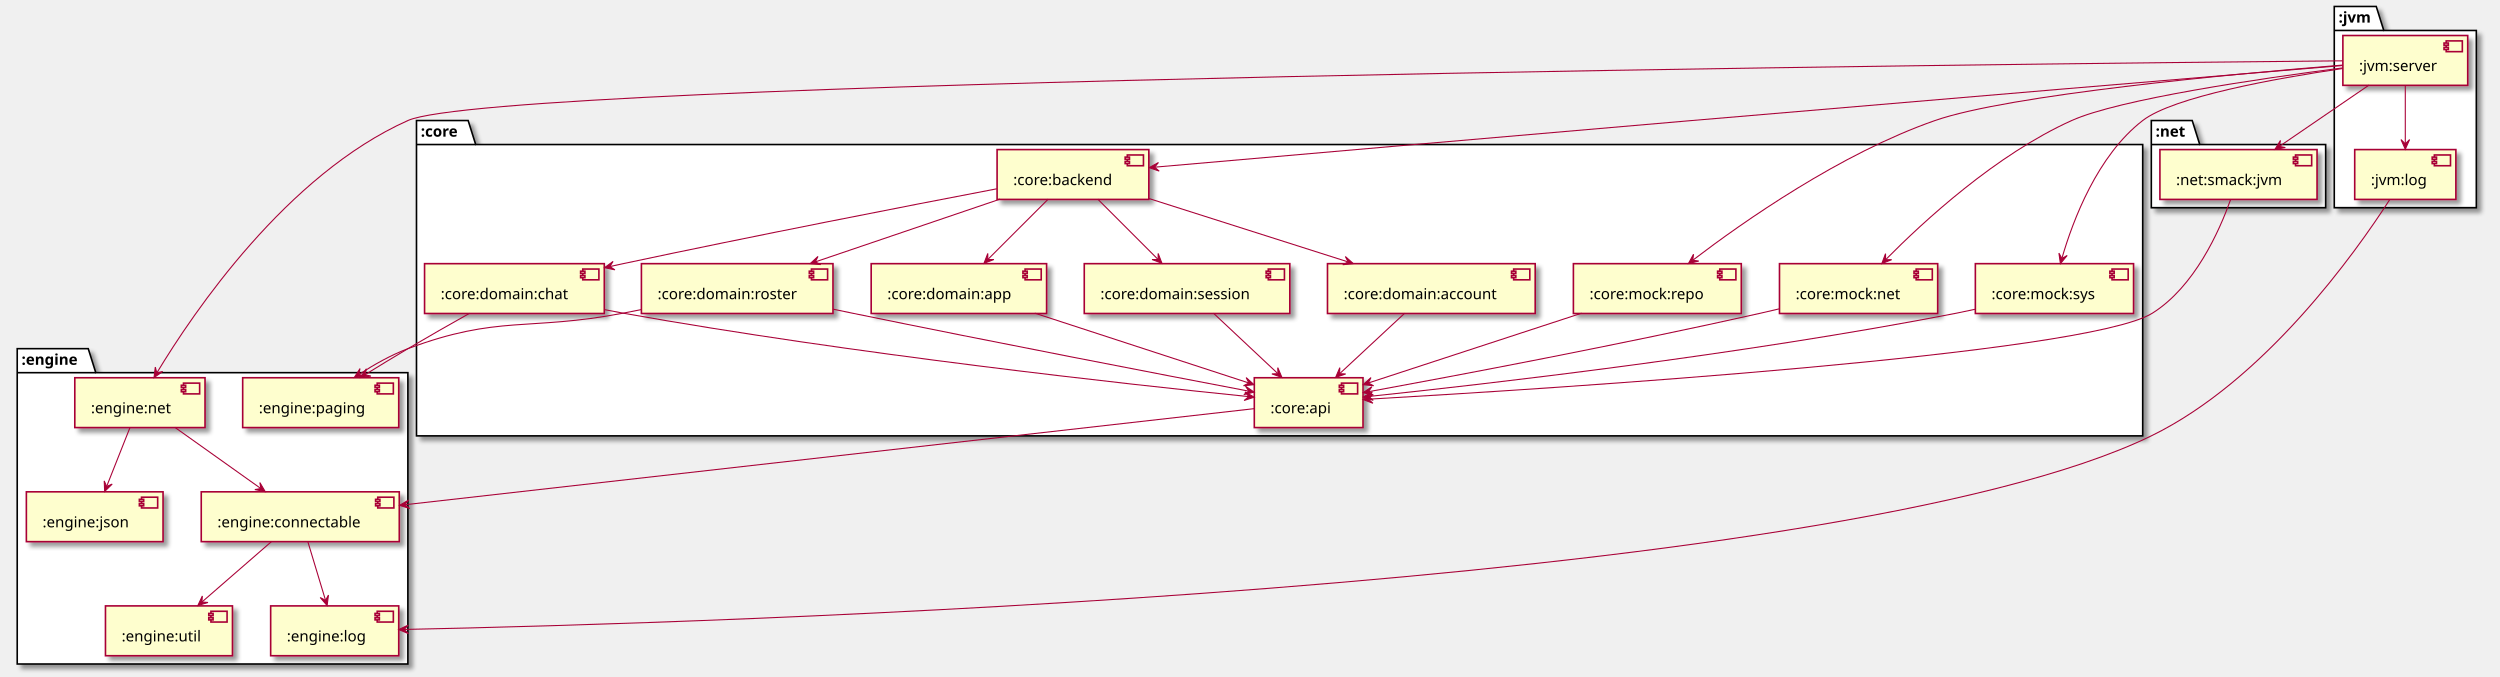
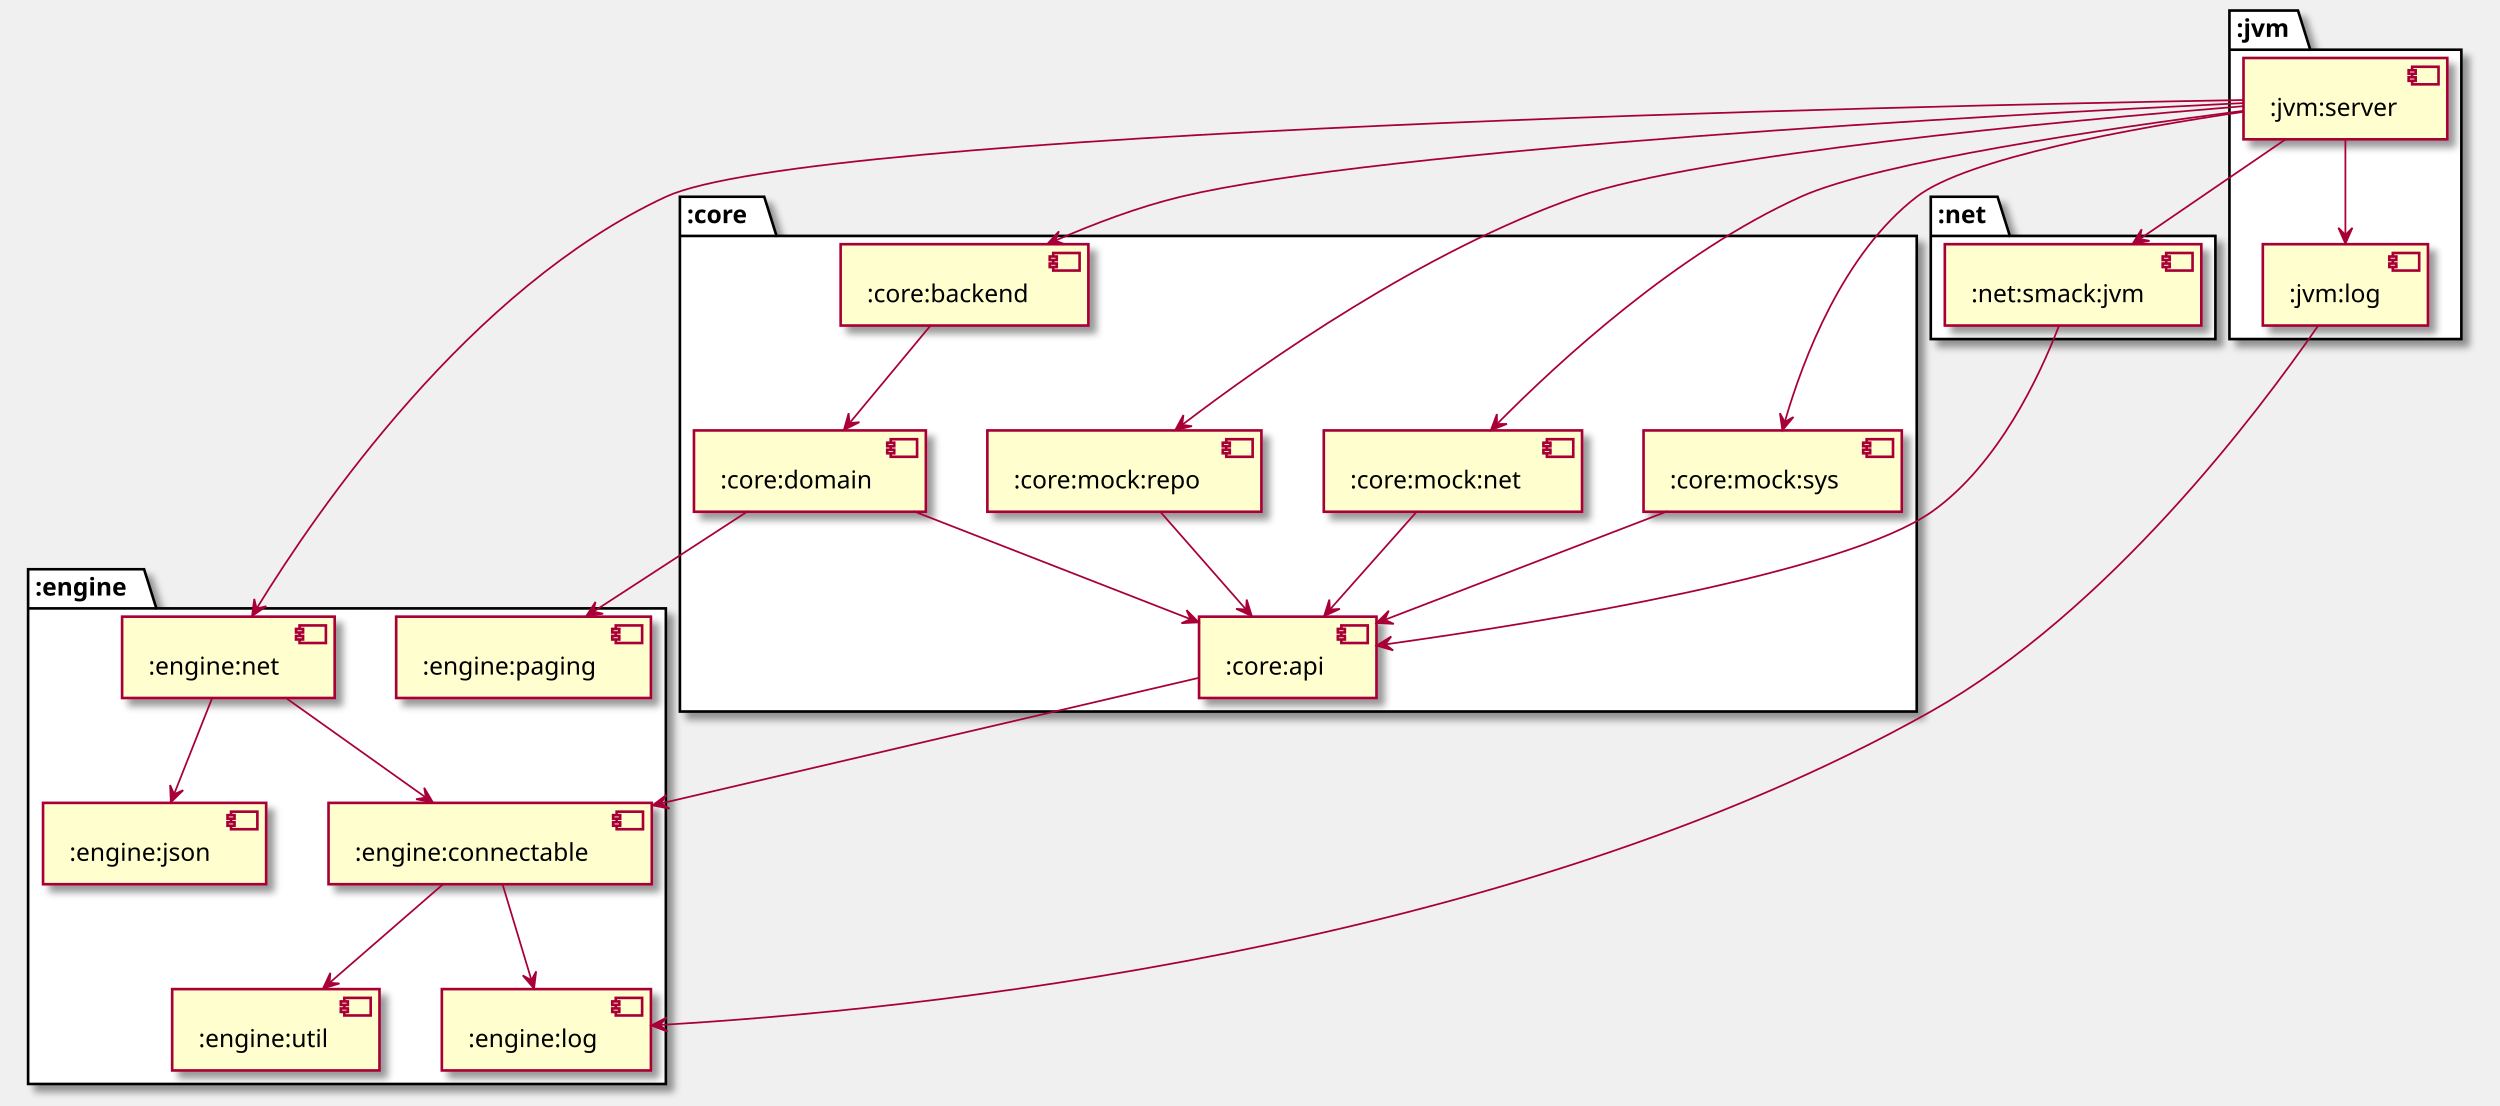
- <svg xmlns="http://www.w3.org/2000/svg" contentScriptType="application/ecmascript" contentStyleType="text/css" height="629px" preserveAspectRatio="none" style="width:2323px;height:629px;" version="1.1" viewBox="0 0 2323 629" width="2323px" zoomAndPan="magnify">
+ <svg xmlns="http://www.w3.org/2000/svg" contentScriptType="application/ecmascript" contentStyleType="text/css" height="629px" preserveAspectRatio="none" style="width:1423px;height:629px;" version="1.1" viewBox="0 0 1423 629" width="1423px" zoomAndPan="magnify">
  <defs>
-     <filter height="300%" id="f164h0m2wcrbel" width="300%" x="-1" y="-1">
+     <filter height="300%" id="fu4vbvz1kffcz" width="300%" x="-1" y="-1">
      <feGaussianBlur result="blurOut" stdDeviation="2.0" />
      <feColorMatrix in="blurOut" result="blurOut2" type="matrix" values="0 0 0 0 0 0 0 0 0 0 0 0 0 0 0 0 0 0 .4 0" />
      <feOffset dx="4.0" dy="4.0" in="blurOut2" result="blurOut3" />
      <feBlend in="SourceGraphic" in2="blurOut3" mode="normal" />
    </filter>
  </defs>
  <g>
-     <polygon fill="#FFFFFF" filter="url(#f164h0m2wcrbel)" points="387,112,435,112,442,134.297,1991,134.297,1991,405,387,405,387,112" style="stroke: #000000; stroke-width: 1.5;" />
+     <polygon fill="#FFFFFF" filter="url(#fu4vbvz1kffcz)" points="387,112,435,112,442,134.297,1091,134.297,1091,405,387,405,387,112" style="stroke: #000000; stroke-width: 1.5;" />
    <line style="stroke: #000000; stroke-width: 1.5;" x1="387" x2="442" y1="134.297" y2="134.297" />
    <text fill="#000000" font-family="sans-serif" font-size="14" font-weight="bold" lengthAdjust="spacingAndGlyphs" textLength="42" x="391" y="126.995">:core</text>
-     <polygon fill="#FFFFFF" filter="url(#f164h0m2wcrbel)" points="1999,112,2037,112,2044,134.297,2161,134.297,2161,193,1999,193,1999,112" style="stroke: #000000; stroke-width: 1.5;" />
-     <line style="stroke: #000000; stroke-width: 1.5;" x1="1999" x2="2044" y1="134.297" y2="134.297" />
-     <text fill="#000000" font-family="sans-serif" font-size="14" font-weight="bold" lengthAdjust="spacingAndGlyphs" textLength="32" x="2003" y="126.995">:net</text>
-     <polygon fill="#FFFFFF" filter="url(#f164h0m2wcrbel)" points="16,324,82,324,89,346.297,379,346.297,379,617,16,617,16,324" style="stroke: #000000; stroke-width: 1.5;" />
+     <polygon fill="#FFFFFF" filter="url(#fu4vbvz1kffcz)" points="1099,112,1137,112,1144,134.297,1261,134.297,1261,193,1099,193,1099,112" style="stroke: #000000; stroke-width: 1.5;" />
+     <line style="stroke: #000000; stroke-width: 1.5;" x1="1099" x2="1144" y1="134.297" y2="134.297" />
+     <text fill="#000000" font-family="sans-serif" font-size="14" font-weight="bold" lengthAdjust="spacingAndGlyphs" textLength="32" x="1103" y="126.995">:net</text>
+     <polygon fill="#FFFFFF" filter="url(#fu4vbvz1kffcz)" points="16,324,82,324,89,346.297,379,346.297,379,617,16,617,16,324" style="stroke: #000000; stroke-width: 1.5;" />
    <line style="stroke: #000000; stroke-width: 1.5;" x1="16" x2="89" y1="346.297" y2="346.297" />
    <text fill="#000000" font-family="sans-serif" font-size="14" font-weight="bold" lengthAdjust="spacingAndGlyphs" textLength="60" x="20" y="338.995">:engine</text>
-     <polygon fill="#FFFFFF" filter="url(#f164h0m2wcrbel)" points="2169,6,2208,6,2215,28.297,2301,28.297,2301,193,2169,193,2169,6" style="stroke: #000000; stroke-width: 1.5;" />
-     <line style="stroke: #000000; stroke-width: 1.5;" x1="2169" x2="2215" y1="28.297" y2="28.297" />
-     <text fill="#000000" font-family="sans-serif" font-size="14" font-weight="bold" lengthAdjust="spacingAndGlyphs" textLength="33" x="2173" y="20.995">:jvm</text>
-     <rect fill="#FEFECE" filter="url(#f164h0m2wcrbel)" height="46.297" style="stroke: #A80036; stroke-width: 1.5;" width="156" x="1462" y="245" />
-     <rect fill="#FEFECE" height="10" style="stroke: #A80036; stroke-width: 1.5;" width="15" x="1598" y="250" />
-     <rect fill="#FEFECE" height="2" style="stroke: #A80036; stroke-width: 1.5;" width="4" x="1596" y="252" />
-     <rect fill="#FEFECE" height="2" style="stroke: #A80036; stroke-width: 1.5;" width="4" x="1596" y="256" />
-     <text fill="#000000" font-family="sans-serif" font-size="14" lengthAdjust="spacingAndGlyphs" textLength="116" x="1477" y="277.995">:core:mock:repo</text>
-     <rect fill="#FEFECE" filter="url(#f164h0m2wcrbel)" height="46.297" style="stroke: #A80036; stroke-width: 1.5;" width="147" x="1653.5" y="245" />
-     <rect fill="#FEFECE" height="10" style="stroke: #A80036; stroke-width: 1.5;" width="15" x="1780.5" y="250" />
-     <rect fill="#FEFECE" height="2" style="stroke: #A80036; stroke-width: 1.5;" width="4" x="1778.5" y="252" />
-     <rect fill="#FEFECE" height="2" style="stroke: #A80036; stroke-width: 1.5;" width="4" x="1778.5" y="256" />
-     <text fill="#000000" font-family="sans-serif" font-size="14" lengthAdjust="spacingAndGlyphs" textLength="107" x="1668.5" y="277.995">:core:mock:net</text>
-     <rect fill="#FEFECE" filter="url(#f164h0m2wcrbel)" height="46.297" style="stroke: #A80036; stroke-width: 1.5;" width="147" x="1835.5" y="245" />
-     <rect fill="#FEFECE" height="10" style="stroke: #A80036; stroke-width: 1.5;" width="15" x="1962.5" y="250" />
-     <rect fill="#FEFECE" height="2" style="stroke: #A80036; stroke-width: 1.5;" width="4" x="1960.5" y="252" />
-     <rect fill="#FEFECE" height="2" style="stroke: #A80036; stroke-width: 1.5;" width="4" x="1960.5" y="256" />
-     <text fill="#000000" font-family="sans-serif" font-size="14" lengthAdjust="spacingAndGlyphs" textLength="107" x="1850.5" y="277.995">:core:mock:sys</text>
-     <rect fill="#FEFECE" filter="url(#f164h0m2wcrbel)" height="46.297" style="stroke: #A80036; stroke-width: 1.5;" width="141" x="926.5" y="139" />
-     <rect fill="#FEFECE" height="10" style="stroke: #A80036; stroke-width: 1.5;" width="15" x="1047.5" y="144" />
-     <rect fill="#FEFECE" height="2" style="stroke: #A80036; stroke-width: 1.5;" width="4" x="1045.5" y="146" />
-     <rect fill="#FEFECE" height="2" style="stroke: #A80036; stroke-width: 1.5;" width="4" x="1045.5" y="150" />
-     <text fill="#000000" font-family="sans-serif" font-size="14" lengthAdjust="spacingAndGlyphs" textLength="101" x="941.5" y="171.995">:core:backend</text>
-     <rect fill="#FEFECE" filter="url(#f164h0m2wcrbel)" height="46.297" style="stroke: #A80036; stroke-width: 1.5;" width="101" x="1165.5" y="351" />
-     <rect fill="#FEFECE" height="10" style="stroke: #A80036; stroke-width: 1.5;" width="15" x="1246.5" y="356" />
-     <rect fill="#FEFECE" height="2" style="stroke: #A80036; stroke-width: 1.5;" width="4" x="1244.5" y="358" />
-     <rect fill="#FEFECE" height="2" style="stroke: #A80036; stroke-width: 1.5;" width="4" x="1244.5" y="362" />
-     <text fill="#000000" font-family="sans-serif" font-size="14" lengthAdjust="spacingAndGlyphs" textLength="61" x="1180.5" y="383.995">:core:api</text>
-     <rect fill="#FEFECE" filter="url(#f164h0m2wcrbel)" height="46.297" style="stroke: #A80036; stroke-width: 1.5;" width="163" x="809.5" y="245" />
-     <rect fill="#FEFECE" height="10" style="stroke: #A80036; stroke-width: 1.5;" width="15" x="952.5" y="250" />
-     <rect fill="#FEFECE" height="2" style="stroke: #A80036; stroke-width: 1.5;" width="4" x="950.5" y="252" />
-     <rect fill="#FEFECE" height="2" style="stroke: #A80036; stroke-width: 1.5;" width="4" x="950.5" y="256" />
-     <text fill="#000000" font-family="sans-serif" font-size="14" lengthAdjust="spacingAndGlyphs" textLength="123" x="824.5" y="277.995">:core:domain:app</text>
-     <rect fill="#FEFECE" filter="url(#f164h0m2wcrbel)" height="46.297" style="stroke: #A80036; stroke-width: 1.5;" width="191" x="1007.5" y="245" />
-     <rect fill="#FEFECE" height="10" style="stroke: #A80036; stroke-width: 1.5;" width="15" x="1178.5" y="250" />
-     <rect fill="#FEFECE" height="2" style="stroke: #A80036; stroke-width: 1.5;" width="4" x="1176.5" y="252" />
-     <rect fill="#FEFECE" height="2" style="stroke: #A80036; stroke-width: 1.5;" width="4" x="1176.5" y="256" />
-     <text fill="#000000" font-family="sans-serif" font-size="14" lengthAdjust="spacingAndGlyphs" textLength="151" x="1022.5" y="277.995">:core:domain:session</text>
-     <rect fill="#FEFECE" filter="url(#f164h0m2wcrbel)" height="46.297" style="stroke: #A80036; stroke-width: 1.5;" width="193" x="1233.5" y="245" />
-     <rect fill="#FEFECE" height="10" style="stroke: #A80036; stroke-width: 1.5;" width="15" x="1406.5" y="250" />
-     <rect fill="#FEFECE" height="2" style="stroke: #A80036; stroke-width: 1.5;" width="4" x="1404.5" y="252" />
-     <rect fill="#FEFECE" height="2" style="stroke: #A80036; stroke-width: 1.5;" width="4" x="1404.5" y="256" />
-     <text fill="#000000" font-family="sans-serif" font-size="14" lengthAdjust="spacingAndGlyphs" textLength="153" x="1248.5" y="277.995">:core:domain:account</text>
-     <rect fill="#FEFECE" filter="url(#f164h0m2wcrbel)" height="46.297" style="stroke: #A80036; stroke-width: 1.5;" width="167" x="394.5" y="245" />
-     <rect fill="#FEFECE" height="10" style="stroke: #A80036; stroke-width: 1.5;" width="15" x="541.5" y="250" />
-     <rect fill="#FEFECE" height="2" style="stroke: #A80036; stroke-width: 1.5;" width="4" x="539.5" y="252" />
-     <rect fill="#FEFECE" height="2" style="stroke: #A80036; stroke-width: 1.5;" width="4" x="539.5" y="256" />
-     <text fill="#000000" font-family="sans-serif" font-size="14" lengthAdjust="spacingAndGlyphs" textLength="127" x="409.5" y="277.995">:core:domain:chat</text>
-     <rect fill="#FEFECE" filter="url(#f164h0m2wcrbel)" height="46.297" style="stroke: #A80036; stroke-width: 1.5;" width="178" x="596" y="245" />
-     <rect fill="#FEFECE" height="10" style="stroke: #A80036; stroke-width: 1.5;" width="15" x="754" y="250" />
-     <rect fill="#FEFECE" height="2" style="stroke: #A80036; stroke-width: 1.5;" width="4" x="752" y="252" />
-     <rect fill="#FEFECE" height="2" style="stroke: #A80036; stroke-width: 1.5;" width="4" x="752" y="256" />
-     <text fill="#000000" font-family="sans-serif" font-size="14" lengthAdjust="spacingAndGlyphs" textLength="138" x="611" y="277.995">:core:domain:roster</text>
-     <rect fill="#FEFECE" filter="url(#f164h0m2wcrbel)" height="46.297" style="stroke: #A80036; stroke-width: 1.5;" width="146" x="2007" y="139" />
-     <rect fill="#FEFECE" height="10" style="stroke: #A80036; stroke-width: 1.5;" width="15" x="2133" y="144" />
-     <rect fill="#FEFECE" height="2" style="stroke: #A80036; stroke-width: 1.5;" width="4" x="2131" y="146" />
-     <rect fill="#FEFECE" height="2" style="stroke: #A80036; stroke-width: 1.5;" width="4" x="2131" y="150" />
-     <text fill="#000000" font-family="sans-serif" font-size="14" lengthAdjust="spacingAndGlyphs" textLength="106" x="2022" y="171.995">:net:smack:jvm</text>
-     <rect fill="#FEFECE" filter="url(#f164h0m2wcrbel)" height="46.297" style="stroke: #A80036; stroke-width: 1.5;" width="121" x="69.5" y="351" />
+     <polygon fill="#FFFFFF" filter="url(#fu4vbvz1kffcz)" points="1269,6,1308,6,1315,28.297,1401,28.297,1401,193,1269,193,1269,6" style="stroke: #000000; stroke-width: 1.5;" />
+     <line style="stroke: #000000; stroke-width: 1.5;" x1="1269" x2="1315" y1="28.297" y2="28.297" />
+     <text fill="#000000" font-family="sans-serif" font-size="14" font-weight="bold" lengthAdjust="spacingAndGlyphs" textLength="33" x="1273" y="20.995">:jvm</text>
+     <rect fill="#FEFECE" filter="url(#fu4vbvz1kffcz)" height="46.297" style="stroke: #A80036; stroke-width: 1.5;" width="156" x="562" y="245" />
+     <rect fill="#FEFECE" height="10" style="stroke: #A80036; stroke-width: 1.5;" width="15" x="698" y="250" />
+     <rect fill="#FEFECE" height="2" style="stroke: #A80036; stroke-width: 1.5;" width="4" x="696" y="252" />
+     <rect fill="#FEFECE" height="2" style="stroke: #A80036; stroke-width: 1.5;" width="4" x="696" y="256" />
+     <text fill="#000000" font-family="sans-serif" font-size="14" lengthAdjust="spacingAndGlyphs" textLength="116" x="577" y="277.995">:core:mock:repo</text>
+     <rect fill="#FEFECE" filter="url(#fu4vbvz1kffcz)" height="46.297" style="stroke: #A80036; stroke-width: 1.5;" width="147" x="753.5" y="245" />
+     <rect fill="#FEFECE" height="10" style="stroke: #A80036; stroke-width: 1.5;" width="15" x="880.5" y="250" />
+     <rect fill="#FEFECE" height="2" style="stroke: #A80036; stroke-width: 1.5;" width="4" x="878.5" y="252" />
+     <rect fill="#FEFECE" height="2" style="stroke: #A80036; stroke-width: 1.5;" width="4" x="878.5" y="256" />
+     <text fill="#000000" font-family="sans-serif" font-size="14" lengthAdjust="spacingAndGlyphs" textLength="107" x="768.5" y="277.995">:core:mock:net</text>
+     <rect fill="#FEFECE" filter="url(#fu4vbvz1kffcz)" height="46.297" style="stroke: #A80036; stroke-width: 1.5;" width="147" x="935.5" y="245" />
+     <rect fill="#FEFECE" height="10" style="stroke: #A80036; stroke-width: 1.5;" width="15" x="1062.5" y="250" />
+     <rect fill="#FEFECE" height="2" style="stroke: #A80036; stroke-width: 1.5;" width="4" x="1060.5" y="252" />
+     <rect fill="#FEFECE" height="2" style="stroke: #A80036; stroke-width: 1.5;" width="4" x="1060.5" y="256" />
+     <text fill="#000000" font-family="sans-serif" font-size="14" lengthAdjust="spacingAndGlyphs" textLength="107" x="950.5" y="277.995">:core:mock:sys</text>
+     <rect fill="#FEFECE" filter="url(#fu4vbvz1kffcz)" height="46.297" style="stroke: #A80036; stroke-width: 1.5;" width="141" x="478.5" y="139" />
+     <rect fill="#FEFECE" height="10" style="stroke: #A80036; stroke-width: 1.5;" width="15" x="599.5" y="144" />
+     <rect fill="#FEFECE" height="2" style="stroke: #A80036; stroke-width: 1.5;" width="4" x="597.5" y="146" />
+     <rect fill="#FEFECE" height="2" style="stroke: #A80036; stroke-width: 1.5;" width="4" x="597.5" y="150" />
+     <text fill="#000000" font-family="sans-serif" font-size="14" lengthAdjust="spacingAndGlyphs" textLength="101" x="493.5" y="171.995">:core:backend</text>
+     <rect fill="#FEFECE" filter="url(#fu4vbvz1kffcz)" height="46.297" style="stroke: #A80036; stroke-width: 1.5;" width="101" x="682.5" y="351" />
+     <rect fill="#FEFECE" height="10" style="stroke: #A80036; stroke-width: 1.5;" width="15" x="763.5" y="356" />
+     <rect fill="#FEFECE" height="2" style="stroke: #A80036; stroke-width: 1.5;" width="4" x="761.5" y="358" />
+     <rect fill="#FEFECE" height="2" style="stroke: #A80036; stroke-width: 1.5;" width="4" x="761.5" y="362" />
+     <text fill="#000000" font-family="sans-serif" font-size="14" lengthAdjust="spacingAndGlyphs" textLength="61" x="697.5" y="383.995">:core:api</text>
+     <rect fill="#FEFECE" filter="url(#fu4vbvz1kffcz)" height="46.297" style="stroke: #A80036; stroke-width: 1.5;" width="132" x="395" y="245" />
+     <rect fill="#FEFECE" height="10" style="stroke: #A80036; stroke-width: 1.5;" width="15" x="507" y="250" />
+     <rect fill="#FEFECE" height="2" style="stroke: #A80036; stroke-width: 1.5;" width="4" x="505" y="252" />
+     <rect fill="#FEFECE" height="2" style="stroke: #A80036; stroke-width: 1.5;" width="4" x="505" y="256" />
+     <text fill="#000000" font-family="sans-serif" font-size="14" lengthAdjust="spacingAndGlyphs" textLength="92" x="410" y="277.995">:core:domain</text>
+     <rect fill="#FEFECE" filter="url(#fu4vbvz1kffcz)" height="46.297" style="stroke: #A80036; stroke-width: 1.5;" width="146" x="1107" y="139" />
+     <rect fill="#FEFECE" height="10" style="stroke: #A80036; stroke-width: 1.5;" width="15" x="1233" y="144" />
+     <rect fill="#FEFECE" height="2" style="stroke: #A80036; stroke-width: 1.5;" width="4" x="1231" y="146" />
+     <rect fill="#FEFECE" height="2" style="stroke: #A80036; stroke-width: 1.5;" width="4" x="1231" y="150" />
+     <text fill="#000000" font-family="sans-serif" font-size="14" lengthAdjust="spacingAndGlyphs" textLength="106" x="1122" y="171.995">:net:smack:jvm</text>
+     <rect fill="#FEFECE" filter="url(#fu4vbvz1kffcz)" height="46.297" style="stroke: #A80036; stroke-width: 1.5;" width="121" x="69.5" y="351" />
    <rect fill="#FEFECE" height="10" style="stroke: #A80036; stroke-width: 1.5;" width="15" x="170.5" y="356" />
    <rect fill="#FEFECE" height="2" style="stroke: #A80036; stroke-width: 1.5;" width="4" x="168.5" y="358" />
    <rect fill="#FEFECE" height="2" style="stroke: #A80036; stroke-width: 1.5;" width="4" x="168.5" y="362" />
    <text fill="#000000" font-family="sans-serif" font-size="14" lengthAdjust="spacingAndGlyphs" textLength="81" x="84.5" y="383.995">:engine:net</text>
-     <rect fill="#FEFECE" filter="url(#f164h0m2wcrbel)" height="46.297" style="stroke: #A80036; stroke-width: 1.5;" width="184" x="187" y="457" />
+     <rect fill="#FEFECE" filter="url(#fu4vbvz1kffcz)" height="46.297" style="stroke: #A80036; stroke-width: 1.5;" width="184" x="187" y="457" />
    <rect fill="#FEFECE" height="10" style="stroke: #A80036; stroke-width: 1.5;" width="15" x="351" y="462" />
    <rect fill="#FEFECE" height="2" style="stroke: #A80036; stroke-width: 1.5;" width="4" x="349" y="464" />
    <rect fill="#FEFECE" height="2" style="stroke: #A80036; stroke-width: 1.5;" width="4" x="349" y="468" />
    <text fill="#000000" font-family="sans-serif" font-size="14" lengthAdjust="spacingAndGlyphs" textLength="144" x="202" y="489.995">:engine:connectable</text>
-     <rect fill="#FEFECE" filter="url(#f164h0m2wcrbel)" height="46.297" style="stroke: #A80036; stroke-width: 1.5;" width="118" x="98" y="563" />
+     <rect fill="#FEFECE" filter="url(#fu4vbvz1kffcz)" height="46.297" style="stroke: #A80036; stroke-width: 1.5;" width="118" x="98" y="563" />
    <rect fill="#FEFECE" height="10" style="stroke: #A80036; stroke-width: 1.5;" width="15" x="196" y="568" />
    <rect fill="#FEFECE" height="2" style="stroke: #A80036; stroke-width: 1.5;" width="4" x="194" y="570" />
    <rect fill="#FEFECE" height="2" style="stroke: #A80036; stroke-width: 1.5;" width="4" x="194" y="574" />
    <text fill="#000000" font-family="sans-serif" font-size="14" lengthAdjust="spacingAndGlyphs" textLength="78" x="113" y="595.995">:engine:util</text>
-     <rect fill="#FEFECE" filter="url(#f164h0m2wcrbel)" height="46.297" style="stroke: #A80036; stroke-width: 1.5;" width="119" x="251.5" y="563" />
+     <rect fill="#FEFECE" filter="url(#fu4vbvz1kffcz)" height="46.297" style="stroke: #A80036; stroke-width: 1.5;" width="119" x="251.5" y="563" />
    <rect fill="#FEFECE" height="10" style="stroke: #A80036; stroke-width: 1.5;" width="15" x="350.5" y="568" />
    <rect fill="#FEFECE" height="2" style="stroke: #A80036; stroke-width: 1.5;" width="4" x="348.5" y="570" />
    <rect fill="#FEFECE" height="2" style="stroke: #A80036; stroke-width: 1.5;" width="4" x="348.5" y="574" />
    <text fill="#000000" font-family="sans-serif" font-size="14" lengthAdjust="spacingAndGlyphs" textLength="79" x="266.5" y="595.995">:engine:log</text>
-     <rect fill="#FEFECE" filter="url(#f164h0m2wcrbel)" height="46.297" style="stroke: #A80036; stroke-width: 1.5;" width="145" x="225.5" y="351" />
+     <rect fill="#FEFECE" filter="url(#fu4vbvz1kffcz)" height="46.297" style="stroke: #A80036; stroke-width: 1.5;" width="145" x="225.5" y="351" />
    <rect fill="#FEFECE" height="10" style="stroke: #A80036; stroke-width: 1.5;" width="15" x="350.5" y="356" />
    <rect fill="#FEFECE" height="2" style="stroke: #A80036; stroke-width: 1.5;" width="4" x="348.5" y="358" />
    <rect fill="#FEFECE" height="2" style="stroke: #A80036; stroke-width: 1.5;" width="4" x="348.5" y="362" />
    <text fill="#000000" font-family="sans-serif" font-size="14" lengthAdjust="spacingAndGlyphs" textLength="105" x="240.5" y="383.995">:engine:paging</text>
-     <rect fill="#FEFECE" filter="url(#f164h0m2wcrbel)" height="46.297" style="stroke: #A80036; stroke-width: 1.5;" width="127" x="24.5" y="457" />
+     <rect fill="#FEFECE" filter="url(#fu4vbvz1kffcz)" height="46.297" style="stroke: #A80036; stroke-width: 1.5;" width="127" x="24.5" y="457" />
    <rect fill="#FEFECE" height="10" style="stroke: #A80036; stroke-width: 1.5;" width="15" x="131.5" y="462" />
    <rect fill="#FEFECE" height="2" style="stroke: #A80036; stroke-width: 1.5;" width="4" x="129.5" y="464" />
    <rect fill="#FEFECE" height="2" style="stroke: #A80036; stroke-width: 1.5;" width="4" x="129.5" y="468" />
    <text fill="#000000" font-family="sans-serif" font-size="14" lengthAdjust="spacingAndGlyphs" textLength="87" x="39.5" y="489.995">:engine:json</text>
-     <rect fill="#FEFECE" filter="url(#f164h0m2wcrbel)" height="46.297" style="stroke: #A80036; stroke-width: 1.5;" width="94" x="2188" y="139" />
-     <rect fill="#FEFECE" height="10" style="stroke: #A80036; stroke-width: 1.5;" width="15" x="2262" y="144" />
-     <rect fill="#FEFECE" height="2" style="stroke: #A80036; stroke-width: 1.5;" width="4" x="2260" y="146" />
-     <rect fill="#FEFECE" height="2" style="stroke: #A80036; stroke-width: 1.5;" width="4" x="2260" y="150" />
-     <text fill="#000000" font-family="sans-serif" font-size="14" lengthAdjust="spacingAndGlyphs" textLength="54" x="2203" y="171.995">:jvm:log</text>
-     <rect fill="#FEFECE" filter="url(#f164h0m2wcrbel)" height="46.297" style="stroke: #A80036; stroke-width: 1.5;" width="116" x="2177" y="33" />
-     <rect fill="#FEFECE" height="10" style="stroke: #A80036; stroke-width: 1.5;" width="15" x="2273" y="38" />
-     <rect fill="#FEFECE" height="2" style="stroke: #A80036; stroke-width: 1.5;" width="4" x="2271" y="40" />
-     <rect fill="#FEFECE" height="2" style="stroke: #A80036; stroke-width: 1.5;" width="4" x="2271" y="44" />
-     <text fill="#000000" font-family="sans-serif" font-size="14" lengthAdjust="spacingAndGlyphs" textLength="76" x="2192" y="65.995">:jvm:server</text>
-     <path d="M1469.697,291 C1410.259,310.446 1326.265,337.926 1271.474,355.851 " fill="none" id=":core:mock:repo-&gt;:core:api" style="stroke: #A80036; stroke-width: 1.0;" />
-     <polygon fill="#A80036" points="1266.594,357.447,1276.392,358.451,1271.347,355.893,1273.905,350.847,1266.594,357.447" style="stroke: #A80036; stroke-width: 1.0;" />
-     <path d="M1653.078,287.029 C1647.308,288.408 1641.564,289.748 1636,291 C1506.151,320.219 1352.459,349.171 1271.813,363.934 " fill="none" id=":core:mock:net-&gt;:core:api" style="stroke: #A80036; stroke-width: 1.0;" />
-     <polygon fill="#A80036" points="1266.607,364.886,1276.18,367.202,1271.526,363.987,1274.741,359.332,1266.607,364.886" style="stroke: #A80036; stroke-width: 1.0;" />
-     <path d="M1835.154,287.391 C1829.367,288.688 1823.598,289.91 1818,291 C1618.452,329.85 1378.236,357.24 1271.629,368.41 " fill="none" id=":core:mock:sys-&gt;:core:api" style="stroke: #A80036; stroke-width: 1.0;" />
-     <polygon fill="#A80036" points="1266.654,368.93,1276.021,371.973,1271.627,368.411,1275.19,364.017,1266.654,368.93" style="stroke: #A80036; stroke-width: 1.0;" />
-     <path d="M2072.772,185.207 C2062.101,215.202 2039.059,266.48 2000,291 C1938.54,329.582 1440.882,361.2 1271.902,370.915 " fill="none" id=":net:smack:jvm-&gt;:core:api" style="stroke: #A80036; stroke-width: 1.0;" />
-     <polygon fill="#A80036" points="1266.514,371.224,1275.728,374.702,1271.506,370.938,1275.27,366.715,1266.514,371.224" style="stroke: #A80036; stroke-width: 1.0;" />
-     <path d="M974,185 C957.583,201.417 935.441,223.559 918.156,240.844 " fill="none" id=":core:backend-&gt;:core:domain:app" style="stroke: #A80036; stroke-width: 1.0;" />
-     <polygon fill="#A80036" points="914.322,244.678,923.514,241.143,917.857,241.143,917.857,235.486,914.322,244.678" style="stroke: #A80036; stroke-width: 1.0;" />
-     <path d="M1020,185 C1036.417,201.417 1058.559,223.559 1075.844,240.844 " fill="none" id=":core:backend-&gt;:core:domain:session" style="stroke: #A80036; stroke-width: 1.0;" />
-     <polygon fill="#A80036" points="1079.678,244.678,1076.143,235.486,1076.143,241.143,1070.486,241.143,1079.678,244.678" style="stroke: #A80036; stroke-width: 1.0;" />
-     <path d="M1067.621,184.48 C1121.828,201.735 1196.602,225.537 1252.463,243.319 " fill="none" id=":core:backend-&gt;:core:domain:account" style="stroke: #A80036; stroke-width: 1.0;" />
-     <polygon fill="#A80036" points="1257.468,244.912,1250.105,238.37,1252.704,243.395,1247.679,245.993,1257.468,244.912" style="stroke: #A80036; stroke-width: 1.0;" />
-     <path d="M926.246,175.425 C843.018,191.362 700.748,219.055 579,245 C574.955,245.862 570.821,246.755 566.647,247.666 " fill="none" id=":core:backend-&gt;:core:domain:chat" style="stroke: #A80036; stroke-width: 1.0;" />
-     <polygon fill="#A80036" points="561.732,248.743,571.38,250.724,566.617,247.673,569.668,242.909,561.732,248.743" style="stroke: #A80036; stroke-width: 1.0;" />
-     <path d="M929.301,185 C878.69,202.195 809.591,225.671 757.793,243.269 " fill="none" id=":core:backend-&gt;:core:domain:roster" style="stroke: #A80036; stroke-width: 1.0;" />
-     <polygon fill="#A80036" points="752.836,244.953,762.644,245.845,757.57,243.345,760.071,238.27,752.836,244.953" style="stroke: #A80036; stroke-width: 1.0;" />
+     <rect fill="#FEFECE" filter="url(#fu4vbvz1kffcz)" height="46.297" style="stroke: #A80036; stroke-width: 1.5;" width="94" x="1288" y="139" />
+     <rect fill="#FEFECE" height="10" style="stroke: #A80036; stroke-width: 1.5;" width="15" x="1362" y="144" />
+     <rect fill="#FEFECE" height="2" style="stroke: #A80036; stroke-width: 1.5;" width="4" x="1360" y="146" />
+     <rect fill="#FEFECE" height="2" style="stroke: #A80036; stroke-width: 1.5;" width="4" x="1360" y="150" />
+     <text fill="#000000" font-family="sans-serif" font-size="14" lengthAdjust="spacingAndGlyphs" textLength="54" x="1303" y="171.995">:jvm:log</text>
+     <rect fill="#FEFECE" filter="url(#fu4vbvz1kffcz)" height="46.297" style="stroke: #A80036; stroke-width: 1.5;" width="116" x="1277" y="33" />
+     <rect fill="#FEFECE" height="10" style="stroke: #A80036; stroke-width: 1.5;" width="15" x="1373" y="38" />
+     <rect fill="#FEFECE" height="2" style="stroke: #A80036; stroke-width: 1.5;" width="4" x="1371" y="40" />
+     <rect fill="#FEFECE" height="2" style="stroke: #A80036; stroke-width: 1.5;" width="4" x="1371" y="44" />
+     <text fill="#000000" font-family="sans-serif" font-size="14" lengthAdjust="spacingAndGlyphs" textLength="76" x="1292" y="65.995">:jvm:server</text>
+     <path d="M660.18,291 C674.583,307.417 694.009,329.559 709.175,346.844 " fill="none" id=":core:mock:repo-&gt;:core:api" style="stroke: #A80036; stroke-width: 1.0;" />
+     <polygon fill="#A80036" points="712.539,350.678,709.61,341.275,709.241,346.92,703.596,346.551,712.539,350.678" style="stroke: #A80036; stroke-width: 1.0;" />
+     <path d="M806.603,291 C792.045,307.417 772.41,329.559 757.081,346.844 " fill="none" id=":core:mock:net-&gt;:core:api" style="stroke: #A80036; stroke-width: 1.0;" />
+     <polygon fill="#A80036" points="753.681,350.678,762.646,346.599,756.999,346.938,756.66,341.291,753.681,350.678" style="stroke: #A80036; stroke-width: 1.0;" />
+     <path d="M949.112,291 C901.289,309.367 834.805,334.901 788.247,352.782 " fill="none" id=":core:mock:sys-&gt;:core:api" style="stroke: #A80036; stroke-width: 1.0;" />
+     <polygon fill="#A80036" points="783.522,354.596,793.358,355.104,788.19,352.804,790.49,347.636,783.522,354.596" style="stroke: #A80036; stroke-width: 1.0;" />
+     <path d="M1172.129,185.037 C1160.882,214.36 1137.345,264.393 1100,291 C1050.396,326.342 878.33,354.236 788.528,366.78 " fill="none" id=":net:smack:jvm-&gt;:core:api" style="stroke: #A80036; stroke-width: 1.0;" />
+     <polygon fill="#A80036" points="783.524,367.475,792.989,370.198,788.477,366.787,791.888,362.274,783.524,367.475" style="stroke: #A80036; stroke-width: 1.0;" />
+     <path d="M529.905,185 C516.391,201.279 498.203,223.187 483.907,240.408 " fill="none" id=":core:backend-&gt;:core:domain" style="stroke: #A80036; stroke-width: 1.0;" />
+     <polygon fill="#A80036" points="480.361,244.678,489.188,240.309,483.555,240.831,483.033,235.199,480.361,244.678" style="stroke: #A80036; stroke-width: 1.0;" />
    <path d="M162.331,397 C185.875,413.75 217.799,436.461 242.3,453.892 " fill="none" id=":engine:net-&gt;:engine:connectable" style="stroke: #A80036; stroke-width: 1.0;" />
    <polygon fill="#A80036" points="246.475,456.862,241.46,448.385,242.401,453.963,236.823,454.904,246.475,456.862" style="stroke: #A80036; stroke-width: 1.0;" />
    <path d="M120.887,397 C114.491,413.141 105.903,434.816 99.107,451.969 " fill="none" id=":engine:net-&gt;:engine:json" style="stroke: #A80036; stroke-width: 1.0;" />
    <polygon fill="#A80036" points="97.241,456.678,104.275,449.785,99.083,452.03,96.838,446.838,97.241,456.678" style="stroke: #A80036; stroke-width: 1.0;" />
-     <path d="M2220.757,185.152 C2188.455,235.336 2104.205,353.736 1999,405 C1704.464,548.52 648.349,579.272 375.634,584.879 " fill="none" id=":jvm:log-&gt;:engine:log" style="stroke: #A80036; stroke-width: 1.0;" />
-     <polygon fill="#A80036" points="370.504,584.983,379.584,588.799,375.503,584.881,379.421,580.801,370.504,584.983" style="stroke: #A80036; stroke-width: 1.0;" />
-     <path d="M1165.291,379.737 C1015.641,396.666 574.028,446.624 376.461,468.974 " fill="none" id=":core:api-&gt;:engine:connectable" style="stroke: #A80036; stroke-width: 1.0;" />
-     <polygon fill="#A80036" points="371.263,469.562,380.656,472.525,376.232,469,379.757,464.576,371.263,469.562" style="stroke: #A80036; stroke-width: 1.0;" />
+     <path d="M1319.515,185.34 C1285.717,234.321 1200.203,348.006 1099,405 C856.436,541.604 516.77,575.183 376.032,583.379 " fill="none" id=":jvm:log-&gt;:engine:log" style="stroke: #A80036; stroke-width: 1.0;" />
+     <polygon fill="#A80036" points="370.703,583.683,379.916,587.164,375.695,583.399,379.461,579.177,370.703,583.683" style="stroke: #A80036; stroke-width: 1.0;" />
+     <path d="M682.242,385.851 C608.477,403.074 470.238,435.35 376.412,457.256 " fill="none" id=":core:api-&gt;:engine:connectable" style="stroke: #A80036; stroke-width: 1.0;" />
+     <polygon fill="#A80036" points="371.419,458.422,381.093,460.271,376.288,457.285,379.274,452.48,371.419,458.422" style="stroke: #A80036; stroke-width: 1.0;" />
    <path d="M252.528,503 C233.475,519.555 207.72,541.931 187.754,559.279 " fill="none" id=":engine:connectable-&gt;:engine:util" style="stroke: #A80036; stroke-width: 1.0;" />
    <polygon fill="#A80036" points="183.842,562.678,193.259,559.795,187.616,559.399,188.012,553.756,183.842,562.678" style="stroke: #A80036; stroke-width: 1.0;" />
    <path d="M285.943,503 C290.774,519.003 297.248,540.446 302.405,557.528 " fill="none" id=":engine:connectable-&gt;:engine:log" style="stroke: #A80036; stroke-width: 1.0;" />
    <polygon fill="#A80036" points="303.959,562.678,305.188,552.906,302.514,557.892,297.529,555.219,303.959,562.678" style="stroke: #A80036; stroke-width: 1.0;" />
-     <path d="M961.52,291 C1021.142,310.446 1105.395,337.926 1160.355,355.851 " fill="none" id=":core:domain:app-&gt;:core:api" style="stroke: #A80036; stroke-width: 1.0;" />
-     <polygon fill="#A80036" points="1165.249,357.447,1157.933,350.854,1160.496,355.897,1155.453,358.46,1165.249,357.447" style="stroke: #A80036; stroke-width: 1.0;" />
-     <path d="M1127.519,291 C1145.02,307.417 1168.624,329.559 1187.051,346.844 " fill="none" id=":core:domain:session-&gt;:core:api" style="stroke: #A80036; stroke-width: 1.0;" />
-     <polygon fill="#A80036" points="1191.138,350.678,1187.311,341.604,1187.492,347.258,1181.838,347.438,1191.138,350.678" style="stroke: #A80036; stroke-width: 1.0;" />
-     <path d="M1305.264,291 C1287.608,307.417 1263.795,329.559 1245.205,346.844 " fill="none" id=":core:domain:account-&gt;:core:api" style="stroke: #A80036; stroke-width: 1.0;" />
-     <polygon fill="#A80036" points="1241.082,350.678,1250.396,347.479,1244.743,347.274,1244.949,341.62,1241.082,350.678" style="stroke: #A80036; stroke-width: 1.0;" />
-     <path d="M436.373,291.081 C418.606,301.052 397.698,312.946 379,324 C365.963,331.707 351.88,340.303 339.171,348.165 " fill="none" id=":core:domain:chat-&gt;:engine:paging" style="stroke: #A80036; stroke-width: 1.0;" />
-     <polygon fill="#A80036" points="334.917,350.8,344.674,349.461,339.168,348.167,340.461,342.66,334.917,350.8" style="stroke: #A80036; stroke-width: 1.0;" />
-     <path d="M561.648,287.688 C567.508,288.87 573.335,289.988 579,291 C792.443,329.121 1049.075,357.21 1160.199,368.519 " fill="none" id=":core:domain:chat-&gt;:core:api" style="stroke: #A80036; stroke-width: 1.0;" />
-     <polygon fill="#A80036" points="1165.38,369.045,1156.83,364.157,1160.405,368.54,1156.022,372.116,1165.38,369.045" style="stroke: #A80036; stroke-width: 1.0;" />
-     <path d="M595.713,287.708 C590.063,288.852 584.457,289.959 579,291 C490.507,307.89 463.37,292.409 379,324 C363.288,329.883 347.298,338.964 333.723,347.781 " fill="none" id=":core:domain:roster-&gt;:engine:paging" style="stroke: #A80036; stroke-width: 1.0;" />
-     <polygon fill="#A80036" points="329.216,350.755,338.931,349.136,333.389,348.001,334.524,342.459,329.216,350.755" style="stroke: #A80036; stroke-width: 1.0;" />
-     <path d="M774.012,287.264 C780.097,288.54 786.137,289.796 792,291 C923.751,318.053 1078.956,347.929 1160.12,363.401 " fill="none" id=":core:domain:roster-&gt;:core:api" style="stroke: #A80036; stroke-width: 1.0;" />
-     <polygon fill="#A80036" points="1165.358,364.399,1157.265,358.785,1160.446,363.463,1155.768,366.644,1165.358,364.399" style="stroke: #A80036; stroke-width: 1.0;" />
-     <path d="M2176.923,60.442 C2074.641,68.761 1866.7,88.035 1798,112 C1710.207,142.626 1620.027,205.863 1573.044,241.707 " fill="none" id=":jvm:server-&gt;:core:mock:repo" style="stroke: #A80036; stroke-width: 1.0;" />
-     <polygon fill="#A80036" points="1568.91,244.876,1578.486,242.576,1572.878,241.834,1573.62,236.226,1568.91,244.876" style="stroke: #A80036; stroke-width: 1.0;" />
-     <path d="M2176.939,63.073 C2100.062,73.021 1969.072,92.159 1925,112 C1854.734,143.633 1787.454,205.555 1752.296,241.132 " fill="none" id=":jvm:server-&gt;:core:mock:net" style="stroke: #A80036; stroke-width: 1.0;" />
-     <polygon fill="#A80036" points="1748.583,244.914,1757.743,241.295,1752.086,241.346,1752.035,235.69,1748.583,244.914" style="stroke: #A80036; stroke-width: 1.0;" />
-     <path d="M2176.895,63.653 C2114.259,72.876 2019.668,89.924 1991,112 C1948.948,144.383 1926.235,204.509 1915.961,239.91 " fill="none" id=":jvm:server-&gt;:core:mock:sys" style="stroke: #A80036; stroke-width: 1.0;" />
-     <polygon fill="#A80036" points="1914.534,244.948,1920.835,237.378,1915.897,240.137,1913.138,235.199,1914.534,244.948" style="stroke: #A80036; stroke-width: 1.0;" />
-     <path d="M2201.367,79 C2176.875,95.75 2143.666,118.461 2118.177,135.892 " fill="none" id=":jvm:server-&gt;:net:smack:jvm" style="stroke: #A80036; stroke-width: 1.0;" />
-     <polygon fill="#A80036" points="2113.834,138.862,2123.521,137.083,2117.961,136.039,2119.005,130.48,2113.834,138.862" style="stroke: #A80036; stroke-width: 1.0;" />
-     <path d="M2176.907,60.858 C2061.583,70.513 1795.566,92.838 1572,112 C1393.136,127.331 1183.008,145.692 1072.975,155.333 " fill="none" id=":jvm:server-&gt;:core:backend" style="stroke: #A80036; stroke-width: 1.0;" />
-     <polygon fill="#A80036" points="1067.812,155.786,1077.127,158.985,1072.793,155.349,1076.428,151.015,1067.812,155.786" style="stroke: #A80036; stroke-width: 1.0;" />
-     <path d="M2176.761,56.513 C1871.093,59.359 462.918,74.475 379,112 C266.449,162.33 179.991,289.732 145.87,346.257 " fill="none" id=":jvm:server-&gt;:engine:net" style="stroke: #A80036; stroke-width: 1.0;" />
-     <polygon fill="#A80036" points="143.117,350.852,151.174,345.187,145.687,346.563,144.311,341.076,143.117,350.852" style="stroke: #A80036; stroke-width: 1.0;" />
-     <path d="M2235,79 C2235,95.003 2235,116.446 2235,133.528 " fill="none" id=":jvm:server-&gt;:jvm:log" style="stroke: #A80036; stroke-width: 1.0;" />
-     <polygon fill="#A80036" points="2235,138.678,2239,129.678,2235,133.678,2231,129.678,2235,138.678" style="stroke: #A80036; stroke-width: 1.0;" />
+     <path d="M425.631,291 C399.768,307.82 364.663,330.649 337.816,348.108 " fill="none" id=":core:domain-&gt;:engine:paging" style="stroke: #A80036; stroke-width: 1.0;" />
+     <polygon fill="#A80036" points="333.581,350.862,343.306,349.309,337.772,348.136,338.945,342.602,333.581,350.862" style="stroke: #A80036; stroke-width: 1.0;" />
+     <path d="M520.02,291 C566.753,309.213 631.568,334.471 677.391,352.329 " fill="none" id=":core:domain-&gt;:core:api" style="stroke: #A80036; stroke-width: 1.0;" />
+     <polygon fill="#A80036" points="682.322,354.251,675.389,347.256,677.663,352.435,672.484,354.709,682.322,354.251" style="stroke: #A80036; stroke-width: 1.0;" />
+     <path d="M1276.923,60.442 C1174.641,68.761 966.7,88.035 898,112 C810.207,142.626 720.027,205.863 673.044,241.707 " fill="none" id=":jvm:server-&gt;:core:mock:repo" style="stroke: #A80036; stroke-width: 1.0;" />
+     <polygon fill="#A80036" points="668.91,244.876,678.486,242.576,672.878,241.834,673.62,236.226,668.91,244.876" style="stroke: #A80036; stroke-width: 1.0;" />
+     <path d="M1276.939,63.073 C1200.062,73.021 1069.072,92.159 1025,112 C954.734,143.633 887.454,205.555 852.297,241.132 " fill="none" id=":jvm:server-&gt;:core:mock:net" style="stroke: #A80036; stroke-width: 1.0;" />
+     <polygon fill="#A80036" points="848.583,244.914,857.743,241.295,852.086,241.346,852.035,235.69,848.583,244.914" style="stroke: #A80036; stroke-width: 1.0;" />
+     <path d="M1276.895,63.653 C1214.259,72.876 1119.668,89.924 1091,112 C1048.948,144.383 1026.235,204.509 1015.961,239.91 " fill="none" id=":jvm:server-&gt;:core:mock:sys" style="stroke: #A80036; stroke-width: 1.0;" />
+     <polygon fill="#A80036" points="1014.534,244.948,1020.835,237.378,1015.896,240.137,1013.138,235.199,1014.534,244.948" style="stroke: #A80036; stroke-width: 1.0;" />
+     <path d="M1301.367,79 C1276.875,95.75 1243.666,118.461 1218.177,135.892 " fill="none" id=":jvm:server-&gt;:net:smack:jvm" style="stroke: #A80036; stroke-width: 1.0;" />
+     <polygon fill="#A80036" points="1213.834,138.862,1223.521,137.083,1217.961,136.039,1219.005,130.48,1213.834,138.862" style="stroke: #A80036; stroke-width: 1.0;" />
+     <path d="M1276.95,58.656 C1137.399,65.404 786.23,84.629 672,112 C647.929,117.768 622.411,127.494 600.895,136.843 " fill="none" id=":jvm:server-&gt;:core:backend" style="stroke: #A80036; stroke-width: 1.0;" />
+     <polygon fill="#A80036" points="596.084,138.956,605.933,138.999,600.662,136.945,602.716,131.674,596.084,138.956" style="stroke: #A80036; stroke-width: 1.0;" />
+     <path d="M1276.89,56.929 C1082.148,60.383 460.241,74.281 379,112 C267.45,163.791 180.758,289.845 146.244,346.097 " fill="none" id=":jvm:server-&gt;:engine:net" style="stroke: #A80036; stroke-width: 1.0;" />
+     <polygon fill="#A80036" points="143.457,350.672,151.555,345.066,146.058,346.402,144.722,340.905,143.457,350.672" style="stroke: #A80036; stroke-width: 1.0;" />
+     <path d="M1335,79 C1335,95.003 1335,116.446 1335,133.528 " fill="none" id=":jvm:server-&gt;:jvm:log" style="stroke: #A80036; stroke-width: 1.0;" />
+     <polygon fill="#A80036" points="1335,138.678,1339,129.678,1335,133.678,1331,129.678,1335,138.678" style="stroke: #A80036; stroke-width: 1.0;" />
  </g>
</svg>
